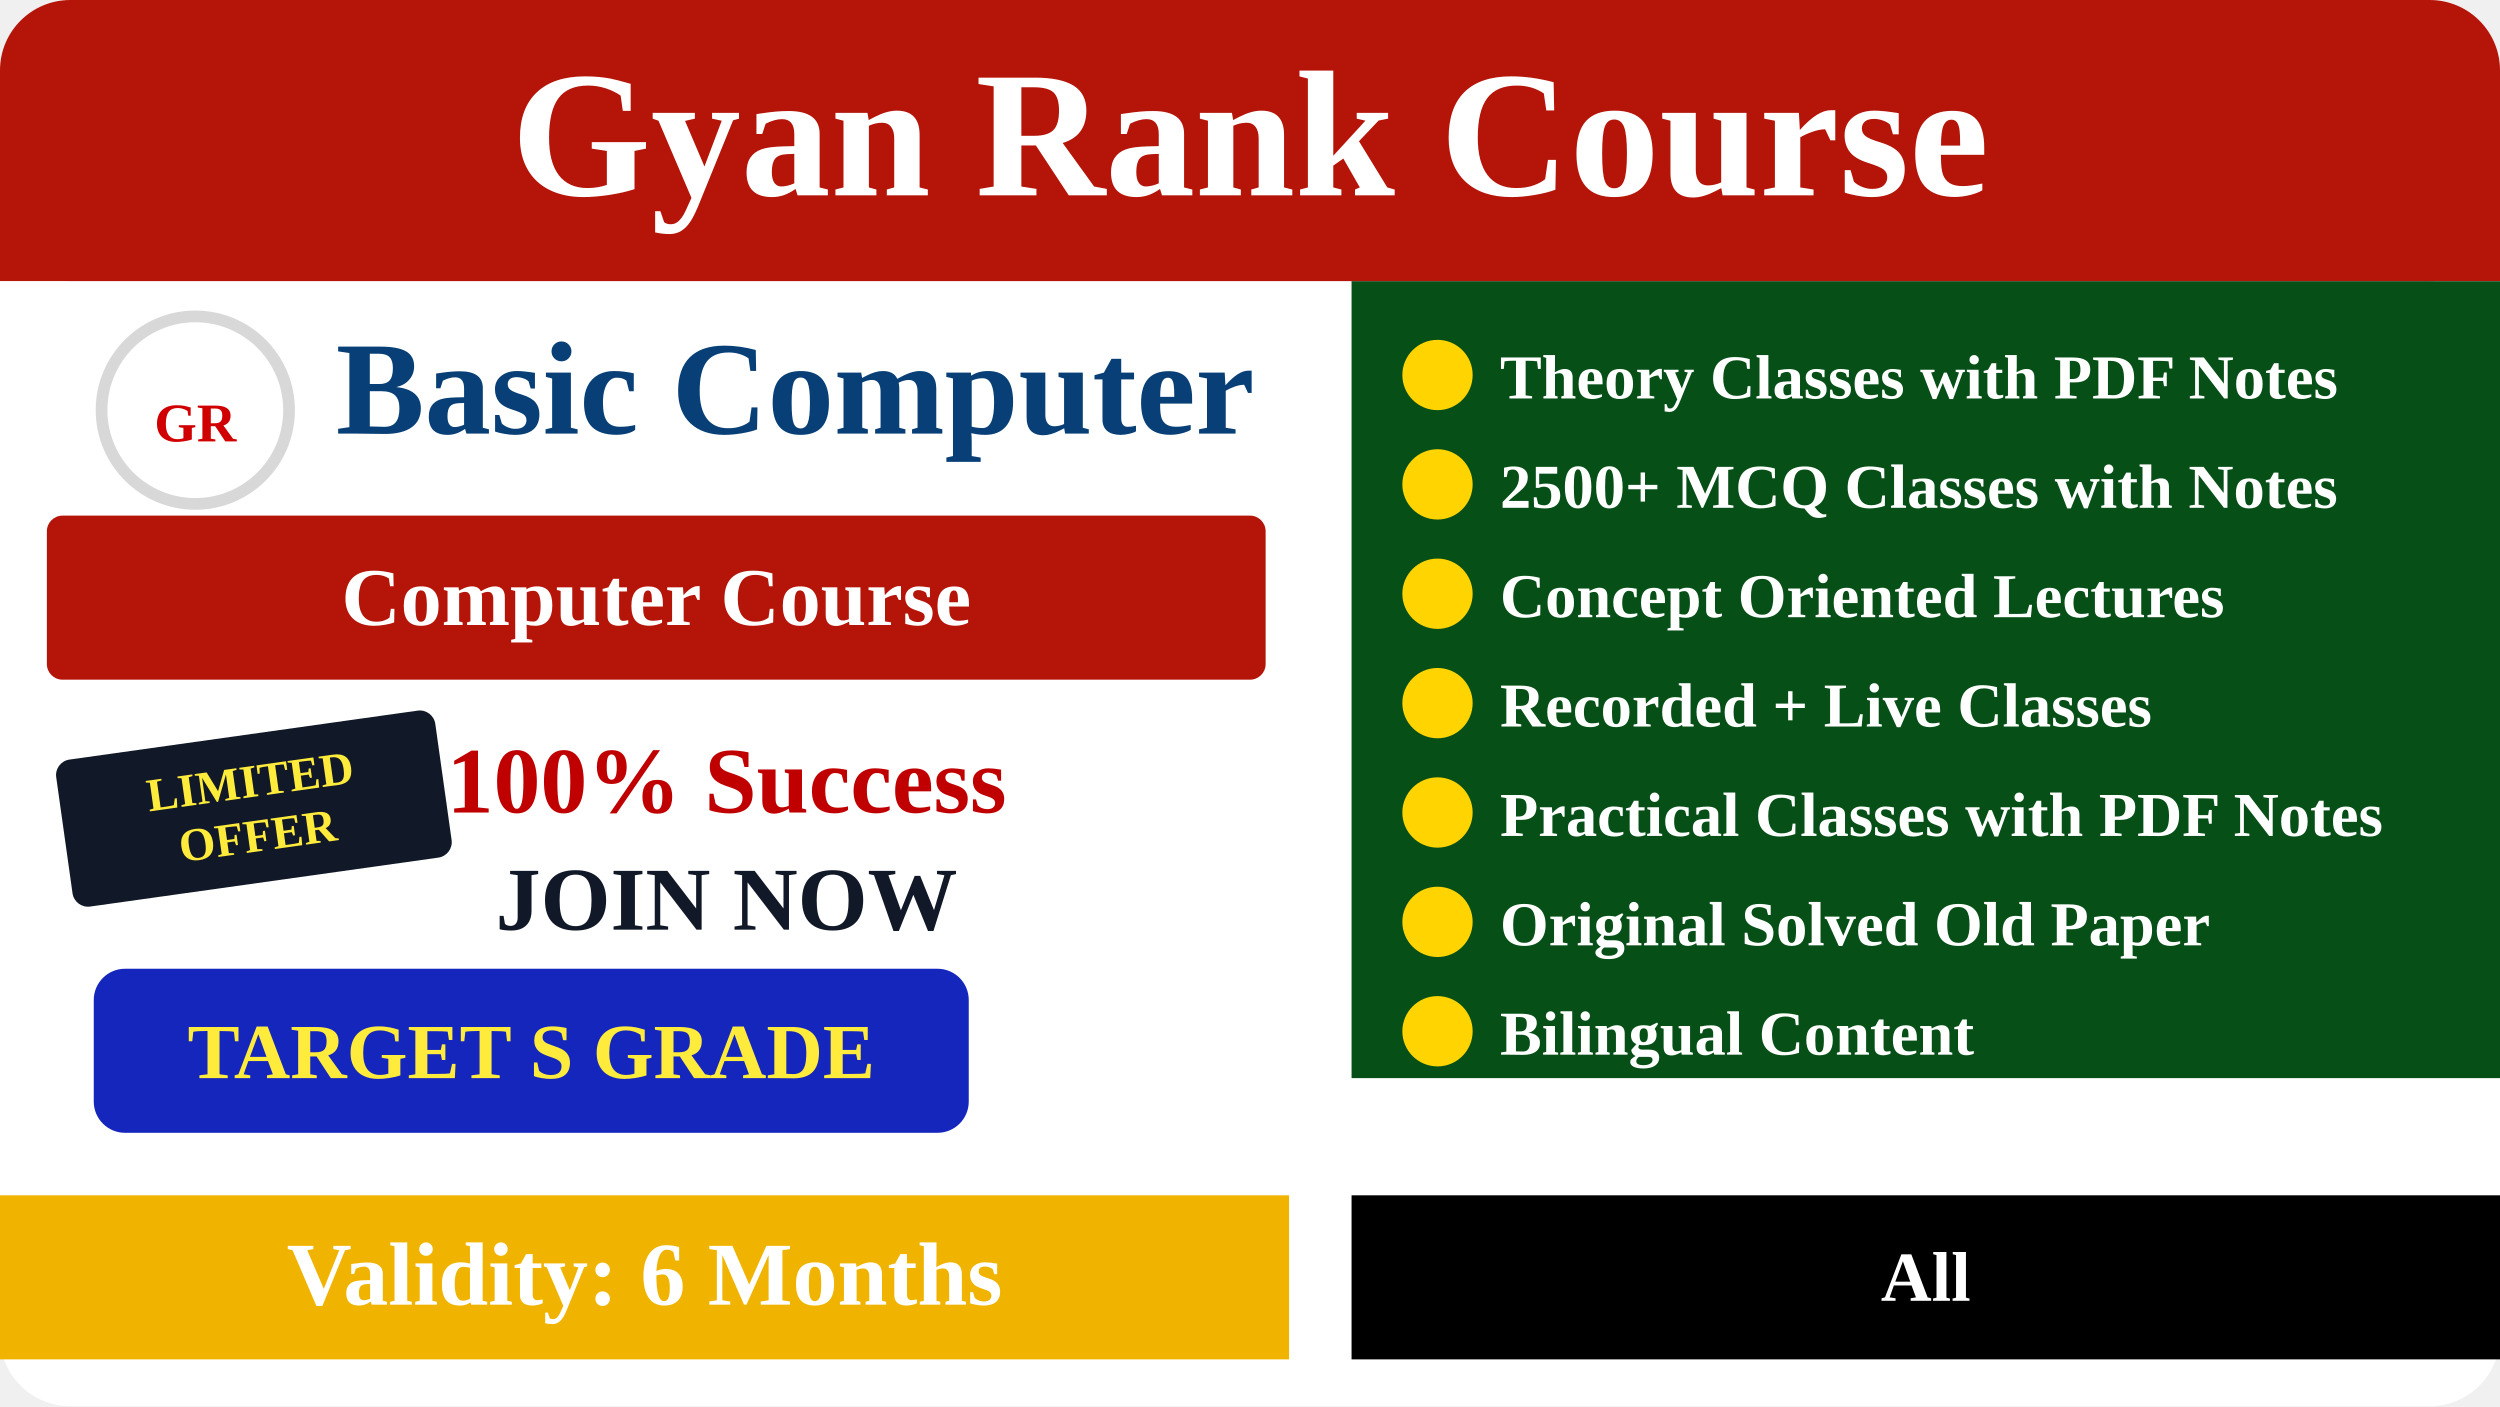
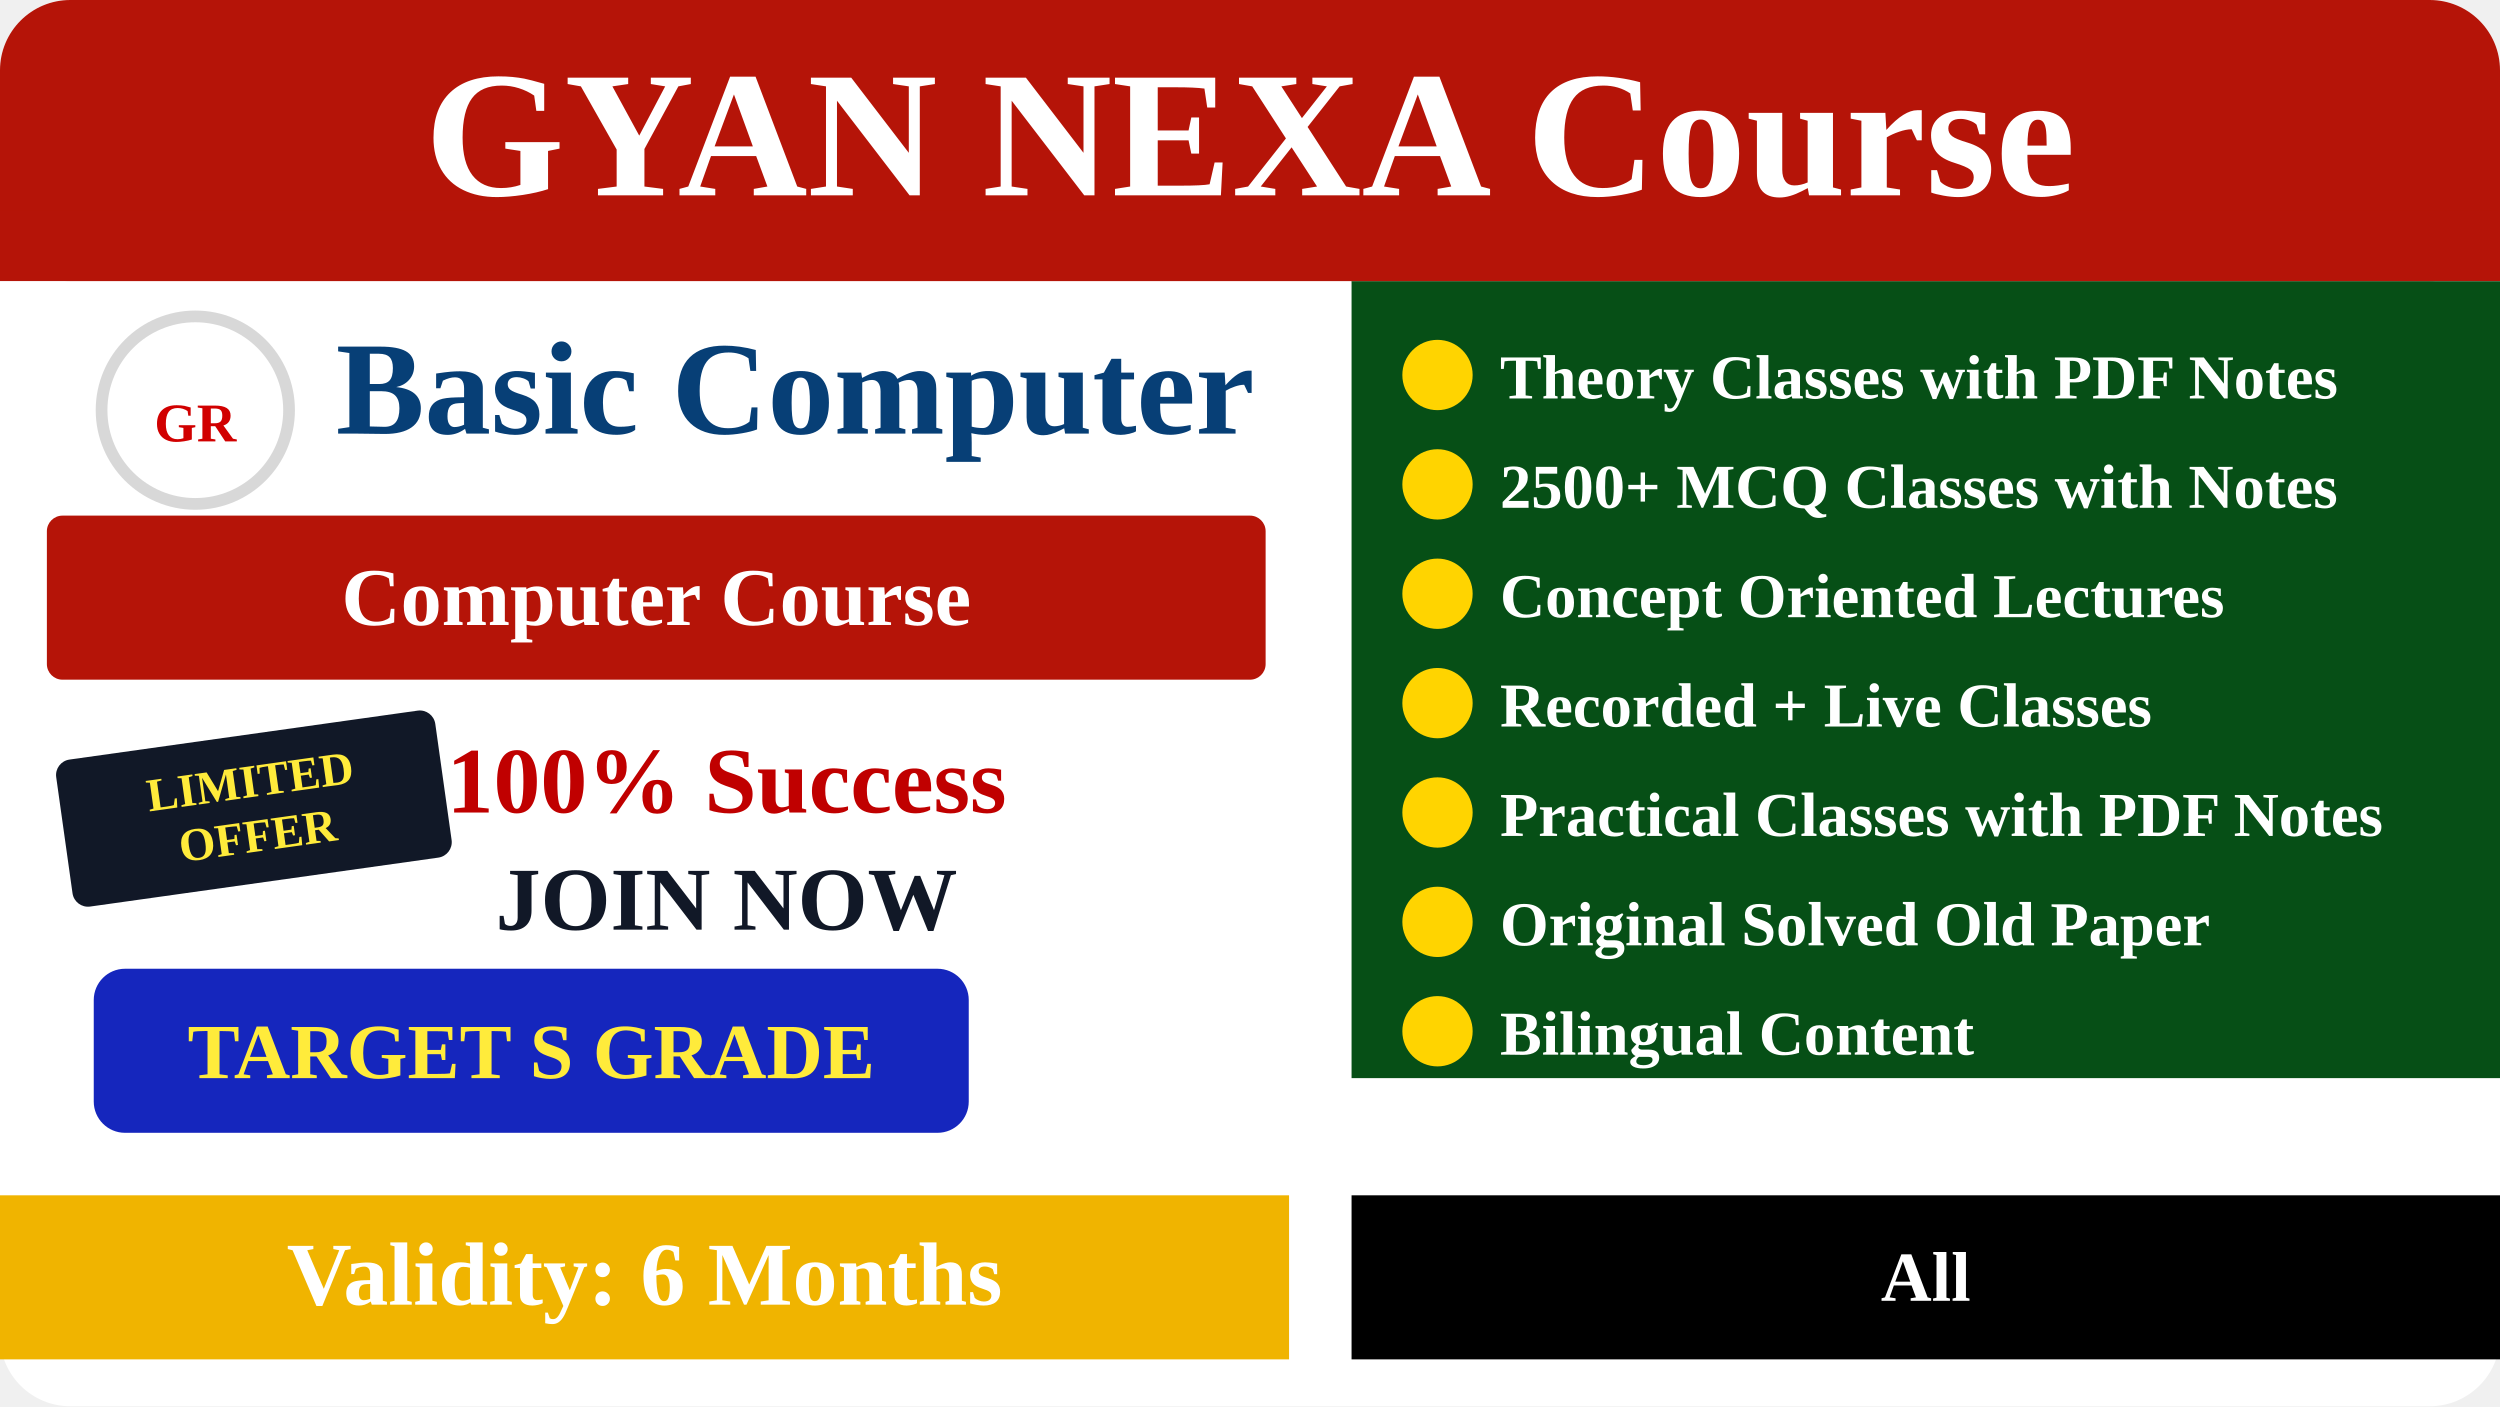
<svg xmlns="http://www.w3.org/2000/svg" width="640" height="360" viewBox="0 0 640 360">
  <rect width="640" height="360" rx="18" fill="#ffffff" />
  <rect x="0" y="0" width="640" height="72" rx="18" fill="#b51408" />
  <rect x="0" y="54" width="640" height="18" fill="#b51408" />
-   <text x="320" y="50" text-anchor="middle" font-family="Georgia, Times New Roman, serif" font-size="46" font-weight="900" fill="#ffffff">Gyan Rank Course</text>
+   <text x="320" y="50" text-anchor="middle" font-family="Georgia, Times New Roman, serif" font-size="46" font-weight="900" fill="#ffffff">GYAN NEXA Course</text>
  <rect x="0" y="72" width="346" height="204" fill="#fff" />
  <rect x="346" y="72" width="294" height="204" fill="#064f16" />
  <circle cx="50" cy="105" r="24" fill="#fff" stroke="#d8d8d8" stroke-width="3" />
  <text x="50" y="113" text-anchor="middle" font-family="Times New Roman, Times, serif" font-size="14" font-weight="900" fill="#d10000">GR</text>
  <text x="86" y="111" font-family="Times New Roman, Times, serif" font-size="34" font-weight="900" fill="#073f76">Basic Computer</text>
  <rect x="12" y="132" width="312" height="42" rx="4" fill="#b51408" />
  <text x="168" y="160" text-anchor="middle" font-family="Times New Roman, Times, serif" font-size="21" font-weight="900" fill="#fff">Computer Course</text>
  <rect x="16" y="188" width="98" height="38" rx="4" fill="#111827" transform="rotate(-8 65 207)" />
  <text x="65" y="204" text-anchor="middle" font-family="Times New Roman, Times, serif" font-size="12" font-weight="900" fill="#ffeb3b" transform="rotate(-8 65 207)">LIMITED</text>
  <text x="65" y="218" text-anchor="middle" font-family="Times New Roman, Times, serif" font-size="12" font-weight="900" fill="#ffeb3b" transform="rotate(-8 65 207)">OFFER</text>
  <text x="186" y="208" text-anchor="middle" font-family="Times New Roman, Times, serif" font-size="24" font-weight="900" fill="#c00000">100% Success</text>
  <text x="186" y="238" text-anchor="middle" font-family="Times New Roman, Times, serif" font-size="23" font-weight="900" fill="#111827">JOIN NOW</text>
  <rect x="24" y="248" width="224" height="42" rx="8" fill="#1526bd" />
  <text x="136" y="276" text-anchor="middle" font-family="Times New Roman, Times, serif" font-size="20" font-weight="900" fill="#ffeb3b">TARGET S GRADE</text>
  <rect x="0" y="306" width="330" height="42" fill="#f0b400" />
  <text x="165" y="334" text-anchor="middle" font-family="Times New Roman, Times, serif" font-size="23" font-weight="900" fill="#fff">Validity: 6 Months</text>
  <g font-family="Times New Roman, Times, serif" font-size="16" font-weight="800" fill="#ffffff">
    <circle cx="368" cy="96" r="9" fill="#ffd400" />
    <text x="384" y="102">Theory Classes with PDF Notes</text>
    <circle cx="368" cy="124" r="9" fill="#ffd400" />
    <text x="384" y="130">2500+ MCQ Classes with Notes</text>
    <circle cx="368" cy="152" r="9" fill="#ffd400" />
    <text x="384" y="158">Concept Oriented Lectures</text>
    <circle cx="368" cy="180" r="9" fill="#ffd400" />
    <text x="384" y="186">Recorded + Live Classes</text>
    <circle cx="368" cy="208" r="9" fill="#ffd400" />
    <text x="384" y="214">Practical Classes with PDF Notes</text>
    <circle cx="368" cy="236" r="9" fill="#ffd400" />
    <text x="384" y="242">Original Solved Old Paper</text>
    <circle cx="368" cy="264" r="9" fill="#ffd400" />
    <text x="384" y="270">Bilingual Content</text>
  </g>
  <rect x="346" y="306" width="294" height="42" fill="#000000" />
  <text x="493" y="333" text-anchor="middle" font-family="Times New Roman, Times, serif" font-size="18" font-weight="900" fill="#fff">All</text>
</svg>
